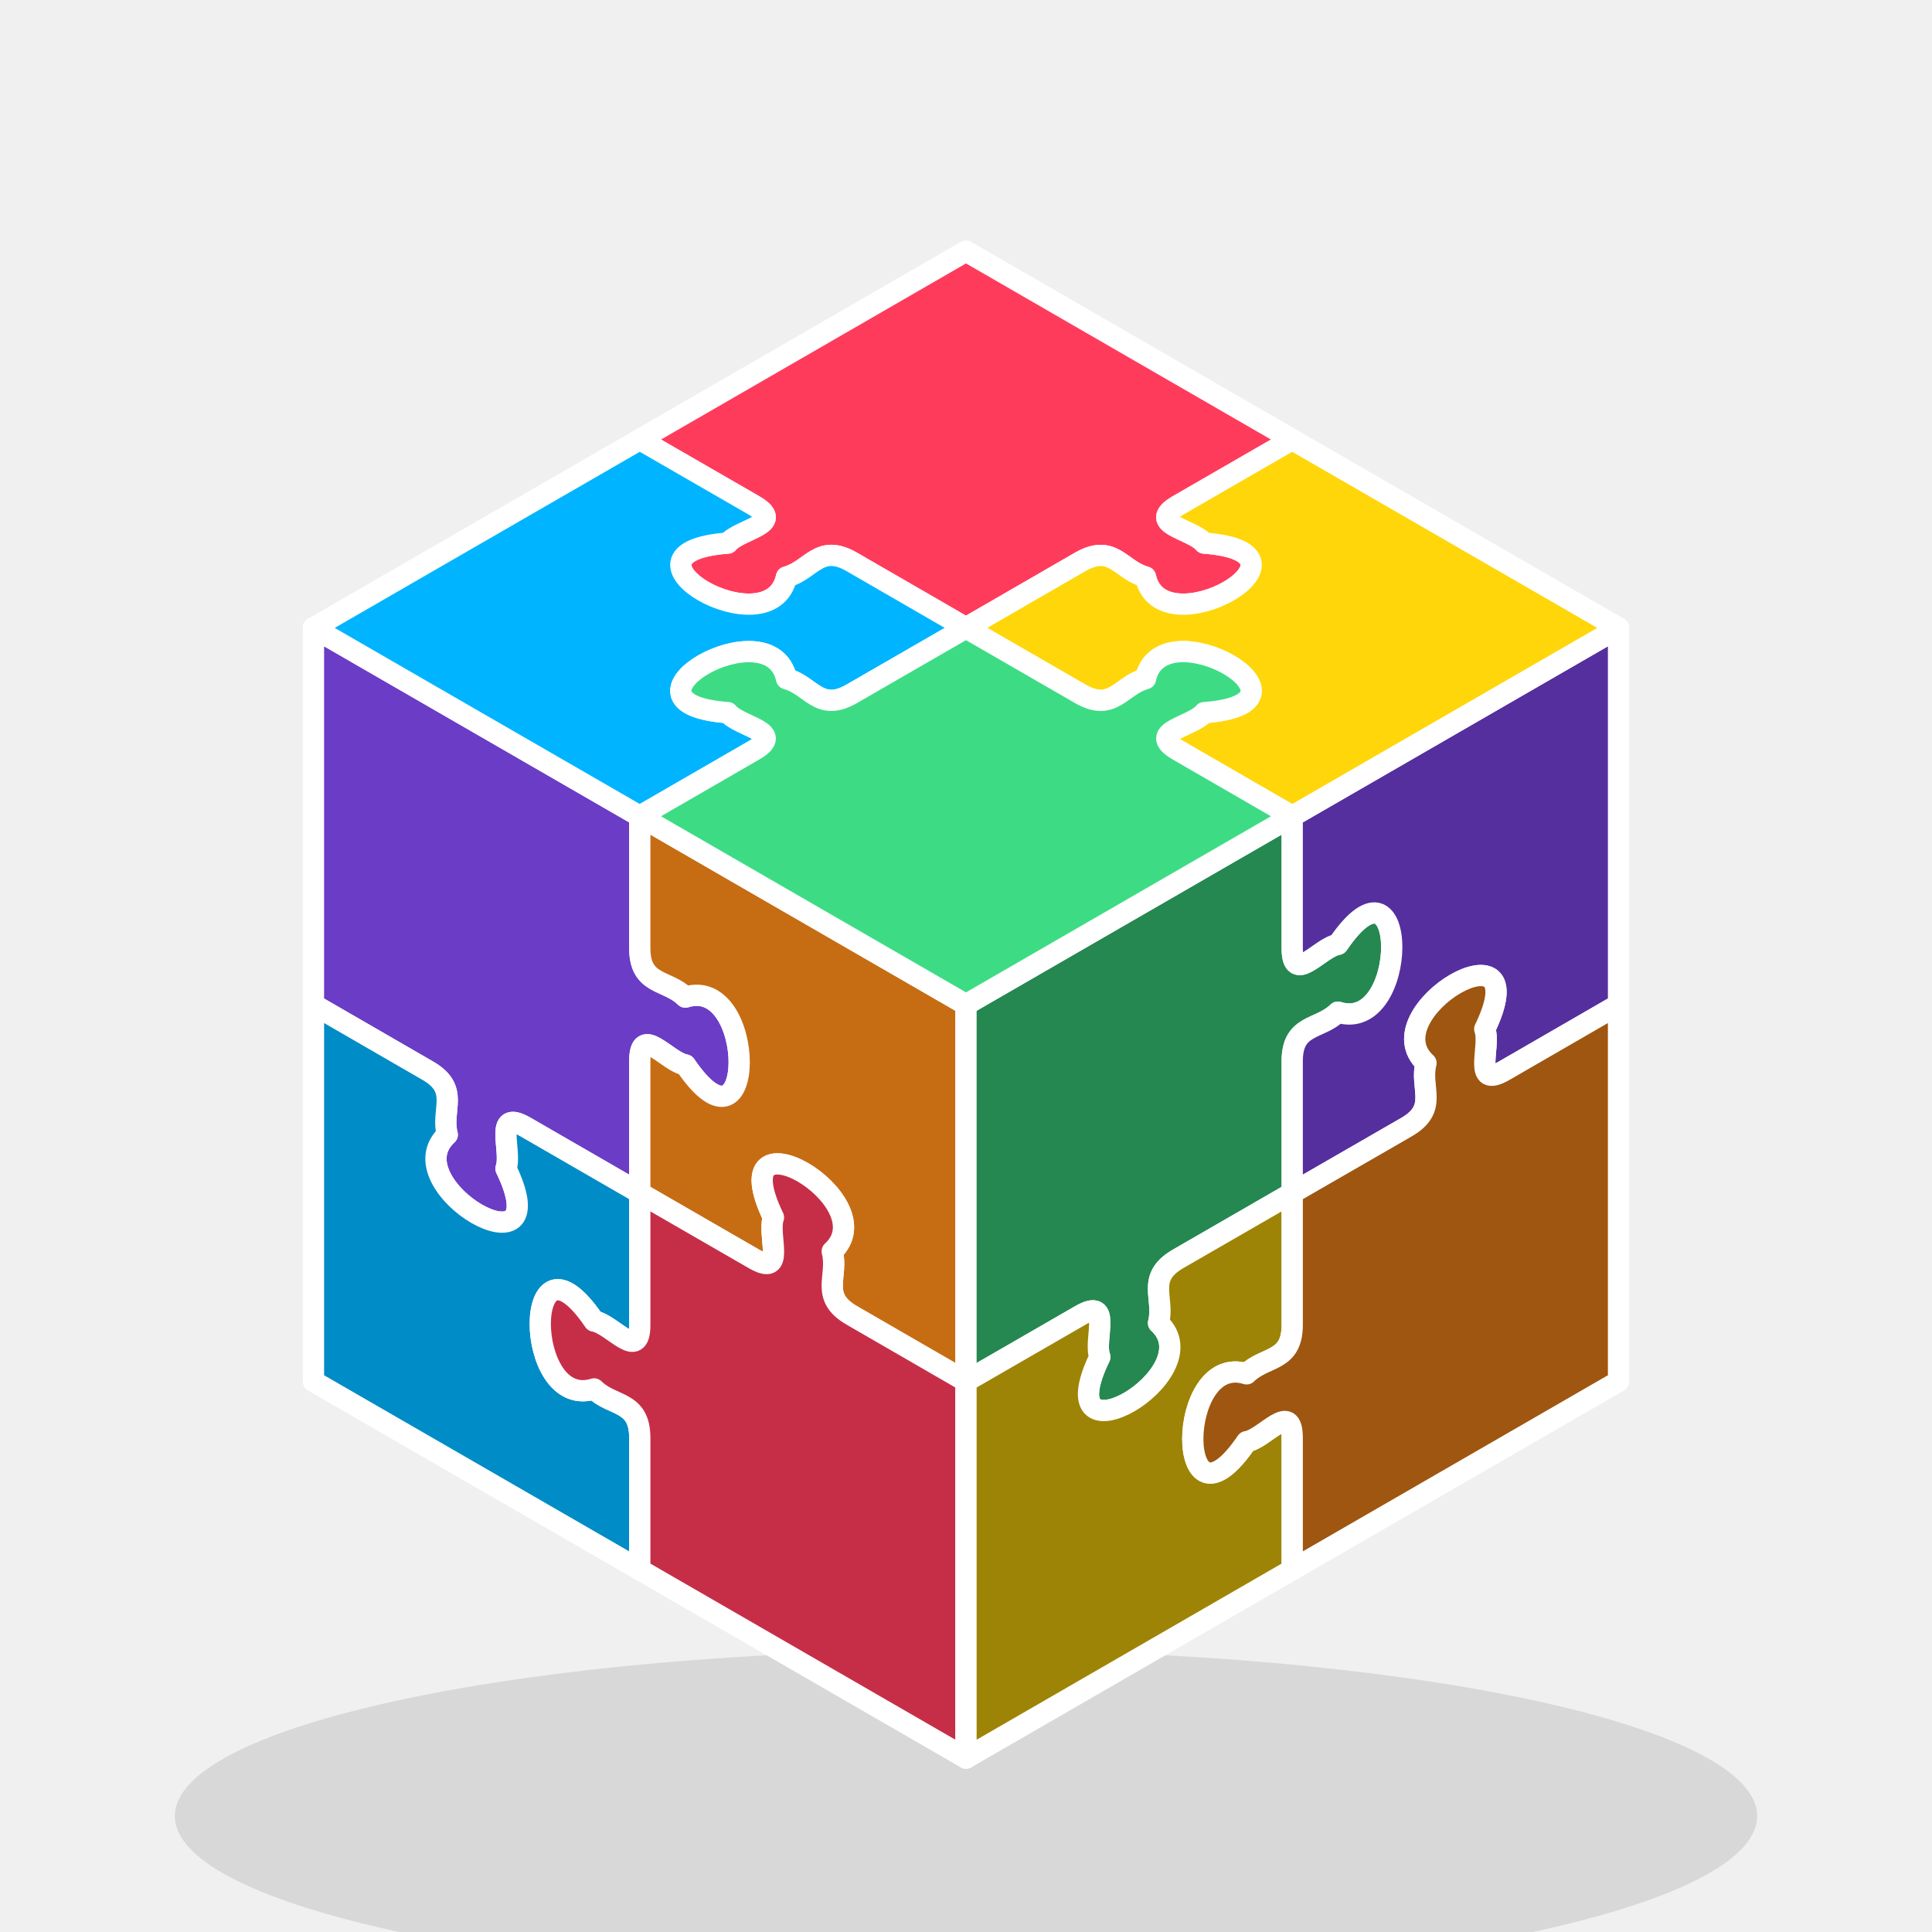
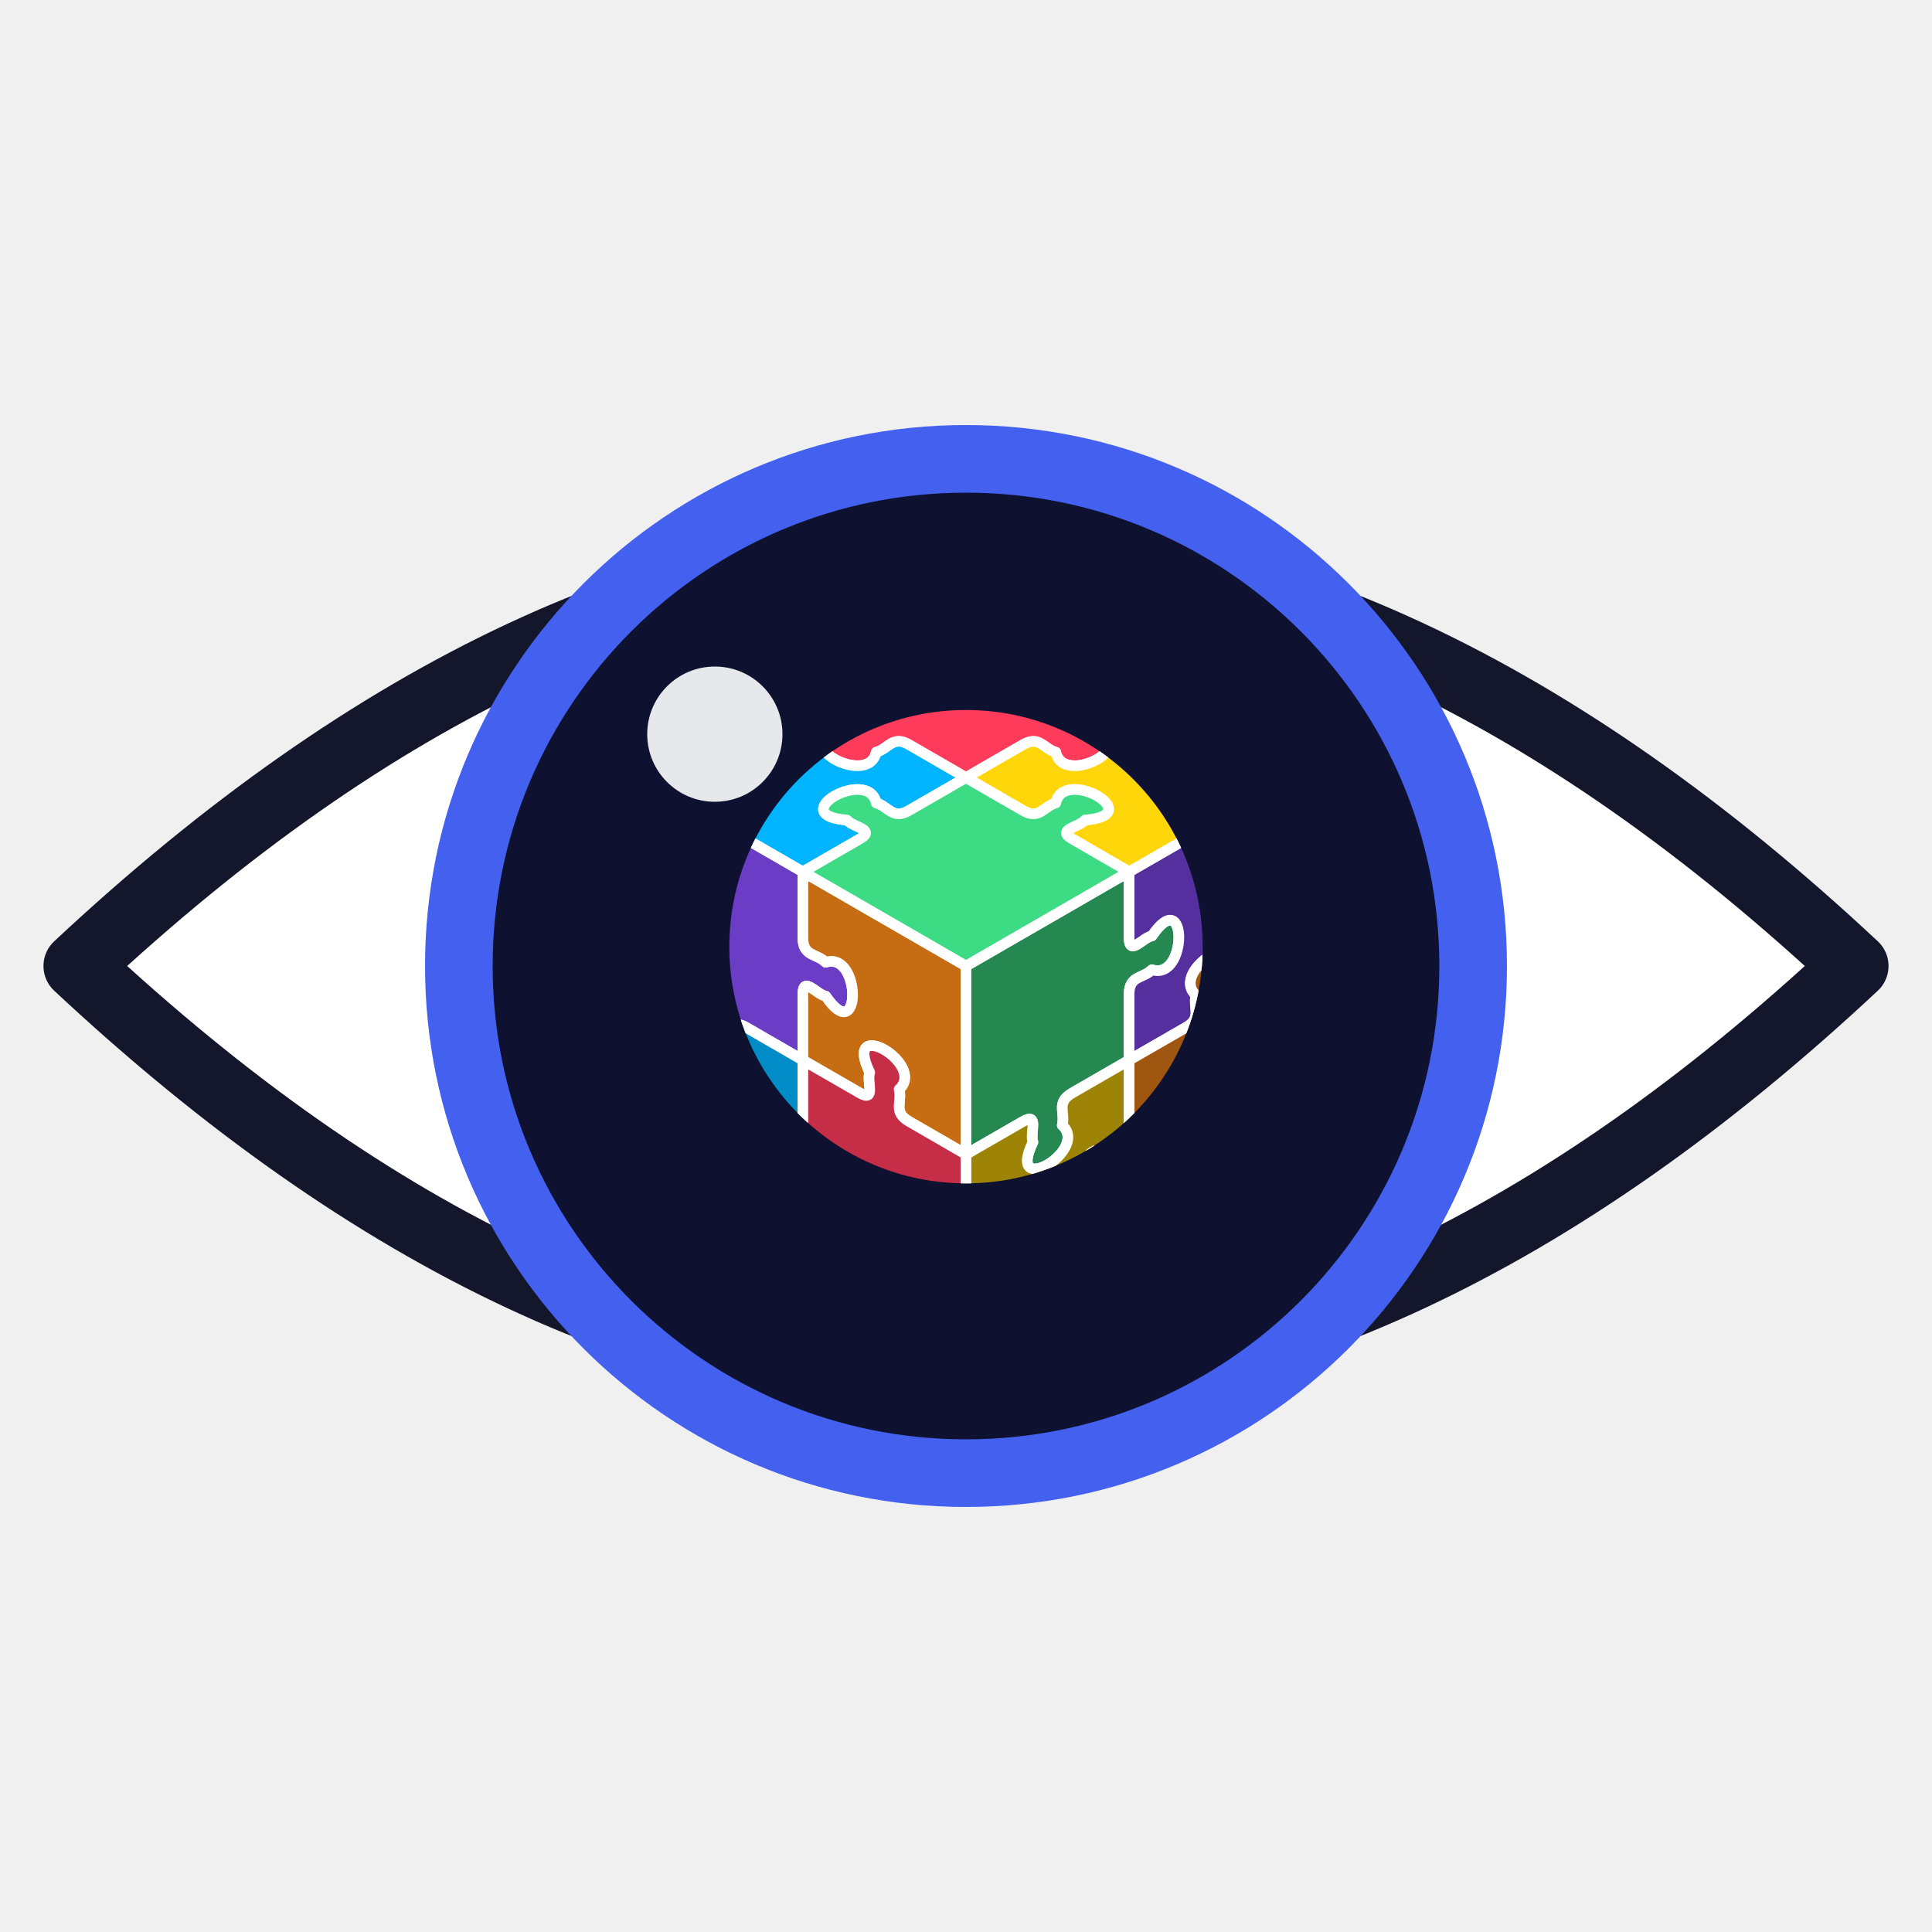
- <svg xmlns="http://www.w3.org/2000/svg" viewBox="0 0 200 200" width="200" height="200" role="img" aria-label="Transparência SJBV — cubo montado de peças de quebra-cabeça coloridas">
+ <svg xmlns="http://www.w3.org/2000/svg" viewBox="0 0 200 200" width="200" height="200" role="img" aria-label="Tô de Olho — um olho cuja íris é um cubo de peças de quebra-cabeça coloridas">
  <g transform="translate(100 100) scale(1) translate(-100 -100)">
-     <ellipse cx="100.0" cy="188.0" rx="81.9" ry="17.2" fill="#000" opacity="0.10" />
-     <path d="M32.45 65.00 L66.23 84.50 L66.23 98.15 C66.23 102.05 69.06 101.35 70.95 103.22 C78.38 100.88 78.38 121.16 70.95 110.24 C69.06 109.93 66.23 105.95 66.23 109.85 L66.23 123.50 L54.40 116.67 C51.03 114.72 53.05 119.17 52.38 120.97 C58.12 132.86 40.56 122.72 46.30 117.46 C45.62 114.88 47.65 112.77 44.27 110.83 L32.45 104.00 L32.45 65.00 Z" fill="#6B3CC6" stroke="#fff" stroke-width="2.2" stroke-linejoin="round" />
-     <path d="M66.23 84.50 L100.00 104.00 L100.00 143.00 L88.18 136.17 C84.80 134.22 86.83 132.12 86.15 129.54 C91.89 124.28 74.33 114.14 80.07 126.03 C79.40 127.83 81.42 132.27 78.05 130.32 L66.23 123.50 L66.23 109.85 C66.23 105.95 69.06 109.93 70.95 110.24 C78.38 121.16 78.38 100.88 70.95 103.22 C69.06 101.35 66.23 102.05 66.23 98.15 L66.23 84.50 Z" fill="#C66D14" stroke="#fff" stroke-width="2.2" stroke-linejoin="round" />
-     <path d="M32.45 104.00 L44.27 110.83 C47.65 112.78 45.62 114.88 46.30 117.46 C40.56 122.72 58.12 132.86 52.38 120.97 C53.05 119.17 51.03 114.72 54.40 116.67 L66.23 123.50 L66.23 137.15 C66.23 141.05 63.39 137.07 61.50 136.76 C54.07 125.84 54.07 146.12 61.50 143.78 C63.39 145.65 66.23 144.95 66.23 148.85 L66.23 162.50 L32.45 143.00 L32.45 104.00 Z" fill="#008CC6" stroke="#fff" stroke-width="2.2" stroke-linejoin="round" />
-     <path d="M66.23 123.50 L78.05 130.32 C81.42 132.27 79.40 127.83 80.07 126.03 C74.33 114.14 91.89 124.28 86.15 129.54 C86.83 132.12 84.80 134.22 88.18 136.17 L100.00 143.00 L100.00 182.00 L66.23 162.50 L66.23 148.85 C66.23 144.95 63.39 145.65 61.50 143.78 C54.07 146.12 54.07 125.84 61.50 136.76 C63.39 137.07 66.23 141.05 66.23 137.15 L66.23 123.50 Z" fill="#C62E47" stroke="#fff" stroke-width="2.2" stroke-linejoin="round" />
-     <path d="M100.00 104.00 L133.77 84.50 L133.77 98.15 C133.77 102.05 136.61 98.07 138.50 97.76 C145.93 86.84 145.93 107.12 138.50 104.78 C136.61 106.65 133.77 105.95 133.77 109.85 L133.77 123.50 L121.95 130.32 C118.58 132.28 120.60 134.38 119.93 136.96 C125.67 142.22 108.11 152.36 113.85 140.47 C113.17 138.67 115.20 134.23 111.82 136.18 L100.00 143.00 L100.00 104.00 Z" fill="#258851" stroke="#fff" stroke-width="2.2" stroke-linejoin="round" />
-     <path d="M133.77 84.50 L167.55 65.00 L167.55 104.00 L155.73 110.83 C152.35 112.78 154.38 108.33 153.70 106.53 C159.44 94.64 141.88 104.78 147.62 110.04 C146.95 112.62 148.97 114.73 145.60 116.68 L133.77 123.50 L133.77 109.85 C133.77 105.95 136.61 106.65 138.50 104.78 C145.93 107.12 145.93 86.84 138.50 97.76 C136.61 98.07 133.77 102.05 133.77 98.15 L133.77 84.50 Z" fill="#552F9E" stroke="#fff" stroke-width="2.2" stroke-linejoin="round" />
-     <path d="M100.00 143.00 L111.82 136.18 C115.20 134.22 113.17 138.67 113.85 140.47 C108.11 152.36 125.67 142.22 119.93 136.96 C120.60 134.38 118.58 132.28 121.95 130.32 L133.77 123.50 L133.77 137.15 C133.77 141.05 130.94 140.35 129.05 142.22 C121.62 139.88 121.62 160.16 129.05 149.24 C130.94 148.93 133.77 144.95 133.77 148.85 L133.77 162.50 L100.00 182.00 L100.00 143.00 Z" fill="#9E8406" stroke="#fff" stroke-width="2.2" stroke-linejoin="round" />
-     <path d="M133.77 123.50 L145.60 116.68 C148.97 114.73 146.95 112.62 147.62 110.05 C141.88 104.78 159.44 94.64 153.70 106.53 C154.38 108.33 152.35 112.78 155.73 110.83 L167.55 104.00 L167.55 143.00 L133.77 162.50 L133.77 148.85 C133.77 144.95 130.94 148.93 129.05 149.24 C121.62 160.16 121.62 139.88 129.05 142.22 C130.94 140.35 133.77 141.05 133.77 137.15 L133.77 123.50 Z" fill="#9E5610" stroke="#fff" stroke-width="2.2" stroke-linejoin="round" />
-     <path d="M100.00 26.00 L133.77 45.50 L121.95 52.32 C118.58 54.27 123.44 54.74 124.66 56.22 C137.83 57.20 120.26 67.34 118.58 59.73 C116.01 59.03 115.20 56.23 111.82 58.17 L100.00 65.00 L88.18 58.17 C84.80 56.22 83.99 59.03 81.42 59.73 C79.74 67.34 62.17 57.20 75.34 56.22 C76.56 54.74 81.42 54.27 78.05 52.32 L66.23 45.50 L100.00 26.00 Z" fill="#FF3B5C" stroke="#fff" stroke-width="2.2" stroke-linejoin="round" />
-     <path d="M133.77 45.50 L167.55 65.00 L133.77 84.50 L121.95 77.67 C118.58 75.72 123.44 75.26 124.66 73.77 C137.83 72.80 120.26 62.66 118.58 70.26 C116.01 70.97 115.20 73.77 111.82 71.82 L100.00 65.00 L111.82 58.17 C115.20 56.23 116.01 59.03 118.58 59.73 C120.26 67.34 137.83 57.20 124.66 56.22 C123.44 54.74 118.58 54.27 121.95 52.32 L133.77 45.50 Z" fill="#FFD60A" stroke="#fff" stroke-width="2.2" stroke-linejoin="round" />
-     <path d="M66.23 45.50 L78.05 52.32 C81.42 54.27 76.56 54.74 75.34 56.22 C62.17 57.20 79.74 67.34 81.42 59.73 C83.99 59.03 84.80 56.22 88.18 58.17 L100.00 65.00 L88.18 71.82 C84.80 73.77 83.99 70.97 81.42 70.26 C79.74 62.66 62.17 72.80 75.34 73.77 C76.56 75.26 81.42 75.72 78.05 77.67 L66.23 84.50 L32.45 65.00 L66.23 45.50 Z" fill="#00B4FF" stroke="#fff" stroke-width="2.2" stroke-linejoin="round" />
-     <path d="M100.00 65.00 L111.82 71.82 C115.20 73.77 116.01 70.97 118.58 70.26 C120.26 62.66 137.83 72.80 124.66 73.77 C123.44 75.26 118.58 75.72 121.95 77.67 L133.77 84.50 L100.00 104.00 L66.23 84.50 L78.05 77.67 C81.42 75.72 76.56 75.26 75.34 73.77 C62.17 72.80 79.74 62.66 81.42 70.26 C83.99 70.97 84.80 73.77 88.18 71.82 L100.00 65.00 Z" fill="#3DDC84" stroke="#fff" stroke-width="2.2" stroke-linejoin="round" />
+     <path d="M8 100 Q100 14 192 100 Q100 186 8 100 Z" fill="#FFFFFF" stroke="#14172B" stroke-width="7" stroke-linejoin="round" />
+     <circle cx="100" cy="100" r="56" fill="#4361EE" />
+     <defs>
+       <clipPath id="iris">
+         <circle cx="100" cy="100" r="49" />
+       </clipPath>
+     </defs>
+     <circle cx="100" cy="100" r="49" fill="#0E1230" />
+     <g clip-path="url(#iris)" transform="translate(100 100) scale(0.5) translate(-100 -104)">
+       <path d="M32.45 65.00 L66.23 84.50 L66.23 98.15 C66.23 102.05 69.06 101.35 70.95 103.22 C78.38 100.88 78.38 121.16 70.95 110.24 C69.06 109.93 66.23 105.95 66.23 109.85 L66.23 123.50 L54.40 116.67 C51.03 114.72 53.05 119.17 52.38 120.97 C58.12 132.86 40.56 122.72 46.30 117.46 C45.62 114.88 47.65 112.77 44.27 110.83 L32.45 104.00 L32.45 65.00 Z" fill="#6B3CC6" stroke="#fff" stroke-width="2.2" stroke-linejoin="round" />
+       <path d="M66.23 84.50 L100.00 104.00 L100.00 143.00 L88.18 136.17 C84.80 134.22 86.83 132.12 86.15 129.54 C91.89 124.28 74.33 114.14 80.07 126.03 C79.40 127.83 81.42 132.27 78.05 130.32 L66.23 123.50 L66.23 109.85 C66.23 105.95 69.06 109.93 70.95 110.24 C78.38 121.16 78.38 100.88 70.95 103.22 C69.06 101.35 66.23 102.05 66.23 98.15 L66.23 84.50 Z" fill="#C66D14" stroke="#fff" stroke-width="2.2" stroke-linejoin="round" />
+       <path d="M32.45 104.00 L44.27 110.83 C47.65 112.78 45.62 114.88 46.30 117.46 C40.56 122.72 58.12 132.86 52.38 120.97 C53.05 119.17 51.03 114.72 54.40 116.67 L66.23 123.50 L66.23 137.15 C66.23 141.05 63.39 137.07 61.50 136.76 C54.07 125.84 54.07 146.12 61.50 143.78 C63.39 145.65 66.23 144.95 66.23 148.85 L66.23 162.50 L32.45 143.00 L32.45 104.00 Z" fill="#008CC6" stroke="#fff" stroke-width="2.2" stroke-linejoin="round" />
+       <path d="M66.23 123.50 L78.05 130.32 C81.42 132.27 79.40 127.83 80.07 126.03 C74.33 114.14 91.89 124.28 86.15 129.54 C86.83 132.12 84.80 134.22 88.18 136.17 L100.00 143.00 L100.00 182.00 L66.23 162.50 L66.23 148.85 C66.23 144.95 63.39 145.65 61.50 143.78 C54.07 146.12 54.07 125.84 61.50 136.76 C63.39 137.07 66.23 141.05 66.23 137.15 L66.23 123.50 Z" fill="#C62E47" stroke="#fff" stroke-width="2.2" stroke-linejoin="round" />
+       <path d="M100.00 104.00 L133.77 84.50 L133.77 98.15 C133.77 102.05 136.61 98.07 138.50 97.76 C145.93 86.84 145.93 107.12 138.50 104.78 C136.61 106.65 133.77 105.95 133.77 109.85 L133.77 123.50 L121.95 130.32 C118.58 132.28 120.60 134.38 119.93 136.96 C125.67 142.22 108.11 152.36 113.85 140.47 C113.17 138.67 115.20 134.23 111.82 136.18 L100.00 143.00 L100.00 104.00 Z" fill="#258851" stroke="#fff" stroke-width="2.2" stroke-linejoin="round" />
+       <path d="M133.77 84.50 L167.55 65.00 L167.55 104.00 L155.73 110.83 C152.35 112.78 154.38 108.33 153.70 106.53 C159.44 94.64 141.88 104.78 147.62 110.04 C146.95 112.62 148.97 114.73 145.60 116.68 L133.77 123.50 L133.77 109.85 C133.77 105.95 136.61 106.65 138.50 104.78 C145.93 107.12 145.93 86.84 138.50 97.76 C136.61 98.07 133.77 102.05 133.77 98.15 L133.77 84.50 Z" fill="#552F9E" stroke="#fff" stroke-width="2.2" stroke-linejoin="round" />
+       <path d="M100.00 143.00 L111.82 136.18 C115.20 134.22 113.17 138.67 113.85 140.47 C108.11 152.36 125.67 142.22 119.93 136.96 C120.60 134.38 118.58 132.28 121.95 130.32 L133.77 123.50 L133.77 137.15 C133.77 141.05 130.94 140.35 129.05 142.22 C121.62 139.88 121.62 160.16 129.05 149.24 C130.94 148.93 133.77 144.95 133.77 148.85 L133.77 162.50 L100.00 182.00 L100.00 143.00 Z" fill="#9E8406" stroke="#fff" stroke-width="2.2" stroke-linejoin="round" />
+       <path d="M133.77 123.50 L145.60 116.68 C148.97 114.73 146.95 112.62 147.62 110.05 C141.88 104.78 159.44 94.64 153.70 106.53 C154.38 108.33 152.35 112.78 155.73 110.83 L167.55 104.00 L167.55 143.00 L133.77 162.50 L133.77 148.85 C133.77 144.95 130.94 148.93 129.05 149.24 C121.62 160.16 121.62 139.88 129.05 142.22 C130.94 140.35 133.77 141.05 133.77 137.15 L133.77 123.50 Z" fill="#9E5610" stroke="#fff" stroke-width="2.2" stroke-linejoin="round" />
+       <path d="M100.00 26.00 L133.77 45.50 L121.95 52.32 C118.58 54.27 123.44 54.74 124.66 56.22 C137.83 57.20 120.26 67.34 118.58 59.73 C116.01 59.03 115.20 56.23 111.82 58.17 L100.00 65.00 L88.18 58.17 C84.80 56.22 83.99 59.03 81.42 59.73 C79.74 67.34 62.17 57.20 75.34 56.22 C76.56 54.74 81.42 54.27 78.05 52.32 L66.23 45.50 L100.00 26.00 Z" fill="#FF3B5C" stroke="#fff" stroke-width="2.2" stroke-linejoin="round" />
+       <path d="M133.77 45.50 L167.55 65.00 L133.77 84.50 L121.95 77.67 C118.58 75.72 123.44 75.26 124.66 73.77 C137.83 72.80 120.26 62.66 118.58 70.26 C116.01 70.97 115.20 73.77 111.82 71.82 L100.00 65.00 L111.82 58.17 C115.20 56.23 116.01 59.03 118.58 59.73 C120.26 67.34 137.83 57.20 124.66 56.22 C123.44 54.74 118.58 54.27 121.95 52.32 L133.77 45.50 Z" fill="#FFD60A" stroke="#fff" stroke-width="2.2" stroke-linejoin="round" />
+       <path d="M66.23 45.50 L78.05 52.32 C81.42 54.27 76.56 54.74 75.34 56.22 C62.17 57.20 79.74 67.34 81.42 59.73 C83.99 59.03 84.80 56.22 88.18 58.17 L100.00 65.00 L88.18 71.82 C84.80 73.77 83.99 70.97 81.42 70.26 C79.74 62.66 62.17 72.80 75.34 73.77 C76.56 75.26 81.42 75.72 78.05 77.67 L66.23 84.50 L32.45 65.00 L66.23 45.50 Z" fill="#00B4FF" stroke="#fff" stroke-width="2.2" stroke-linejoin="round" />
+       <path d="M100.00 65.00 L111.82 71.82 C115.20 73.77 116.01 70.97 118.58 70.26 C120.26 62.66 137.83 72.80 124.66 73.77 C123.44 75.26 118.58 75.72 121.95 77.67 L133.77 84.50 L100.00 104.00 L66.23 84.50 L78.05 77.67 C81.42 75.72 76.56 75.26 75.34 73.77 C62.17 72.80 79.74 62.66 81.42 70.26 C83.99 70.97 84.80 73.77 88.18 71.82 L100.00 65.00 Z" fill="#3DDC84" stroke="#fff" stroke-width="2.2" stroke-linejoin="round" />
+     </g>
+     <circle cx="74" cy="76" r="7" fill="#fff" opacity="0.9" />
  </g>
</svg>
